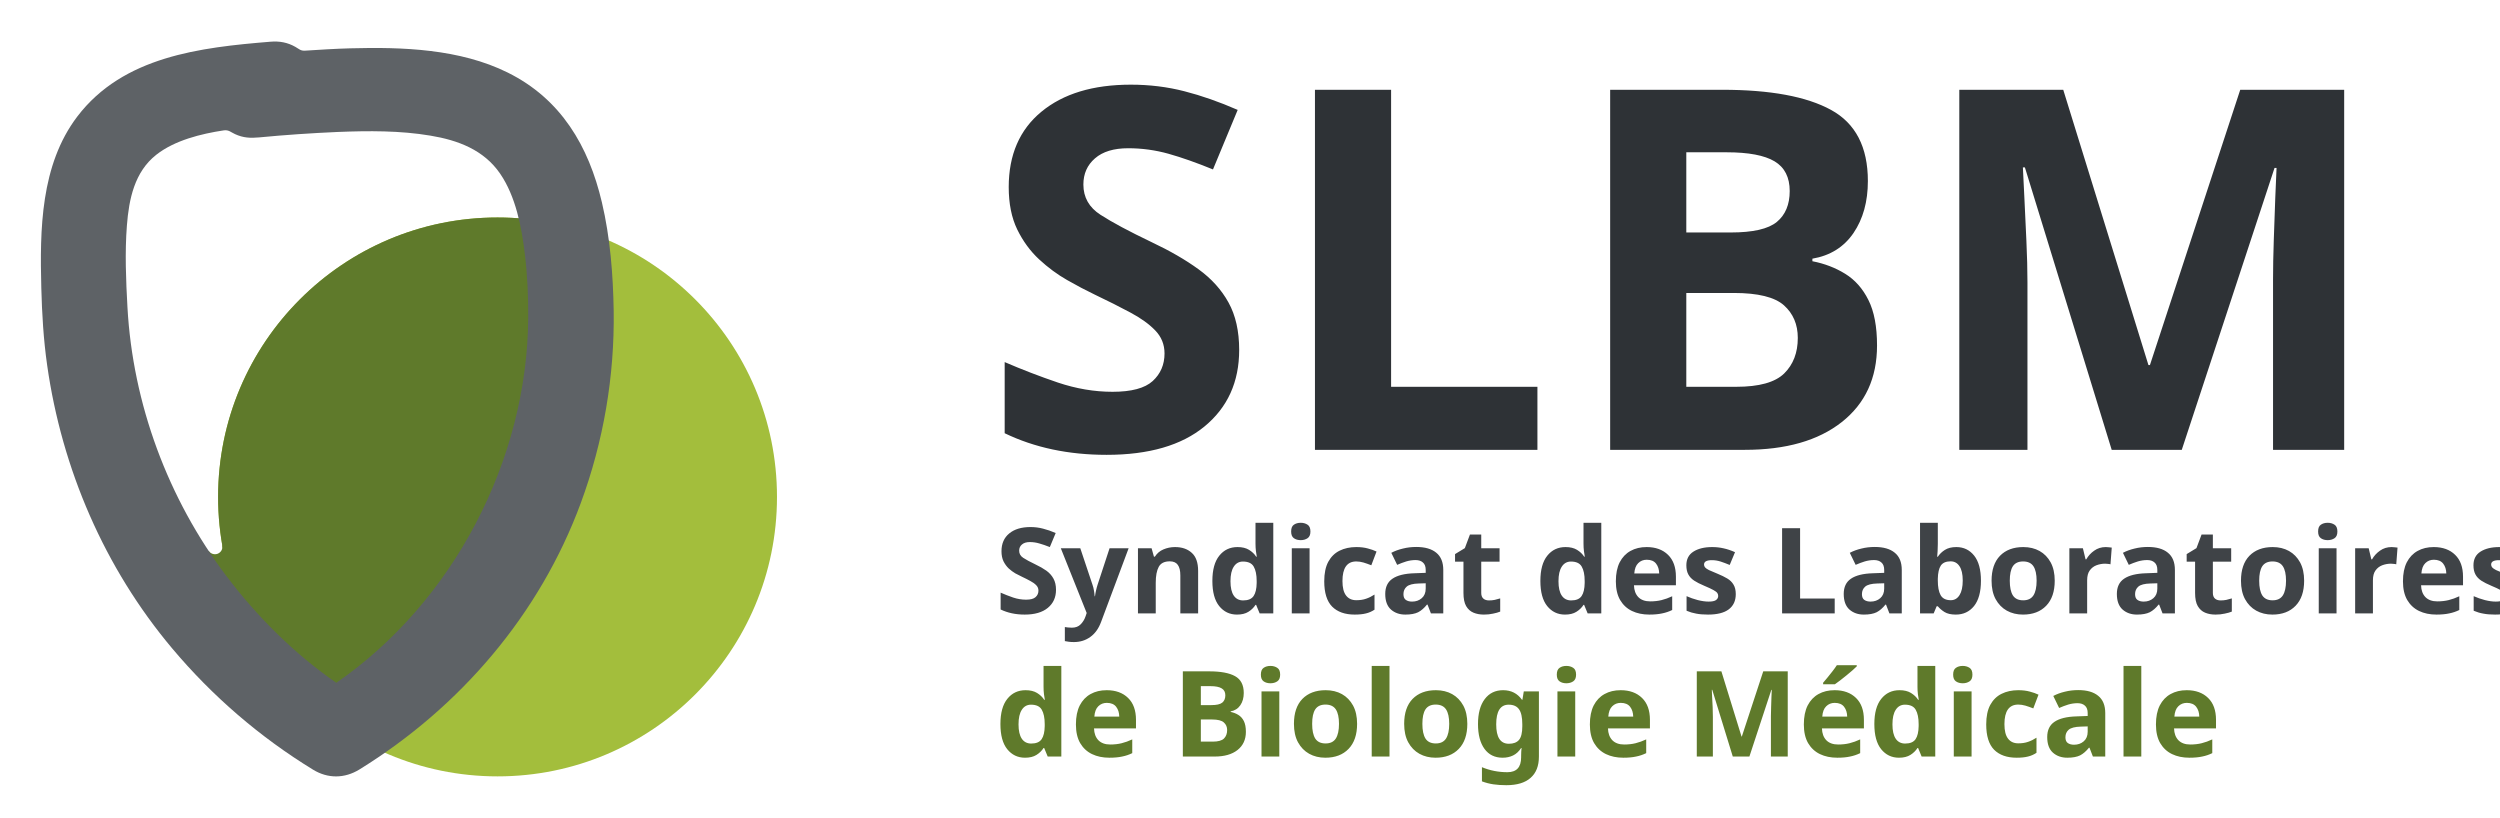
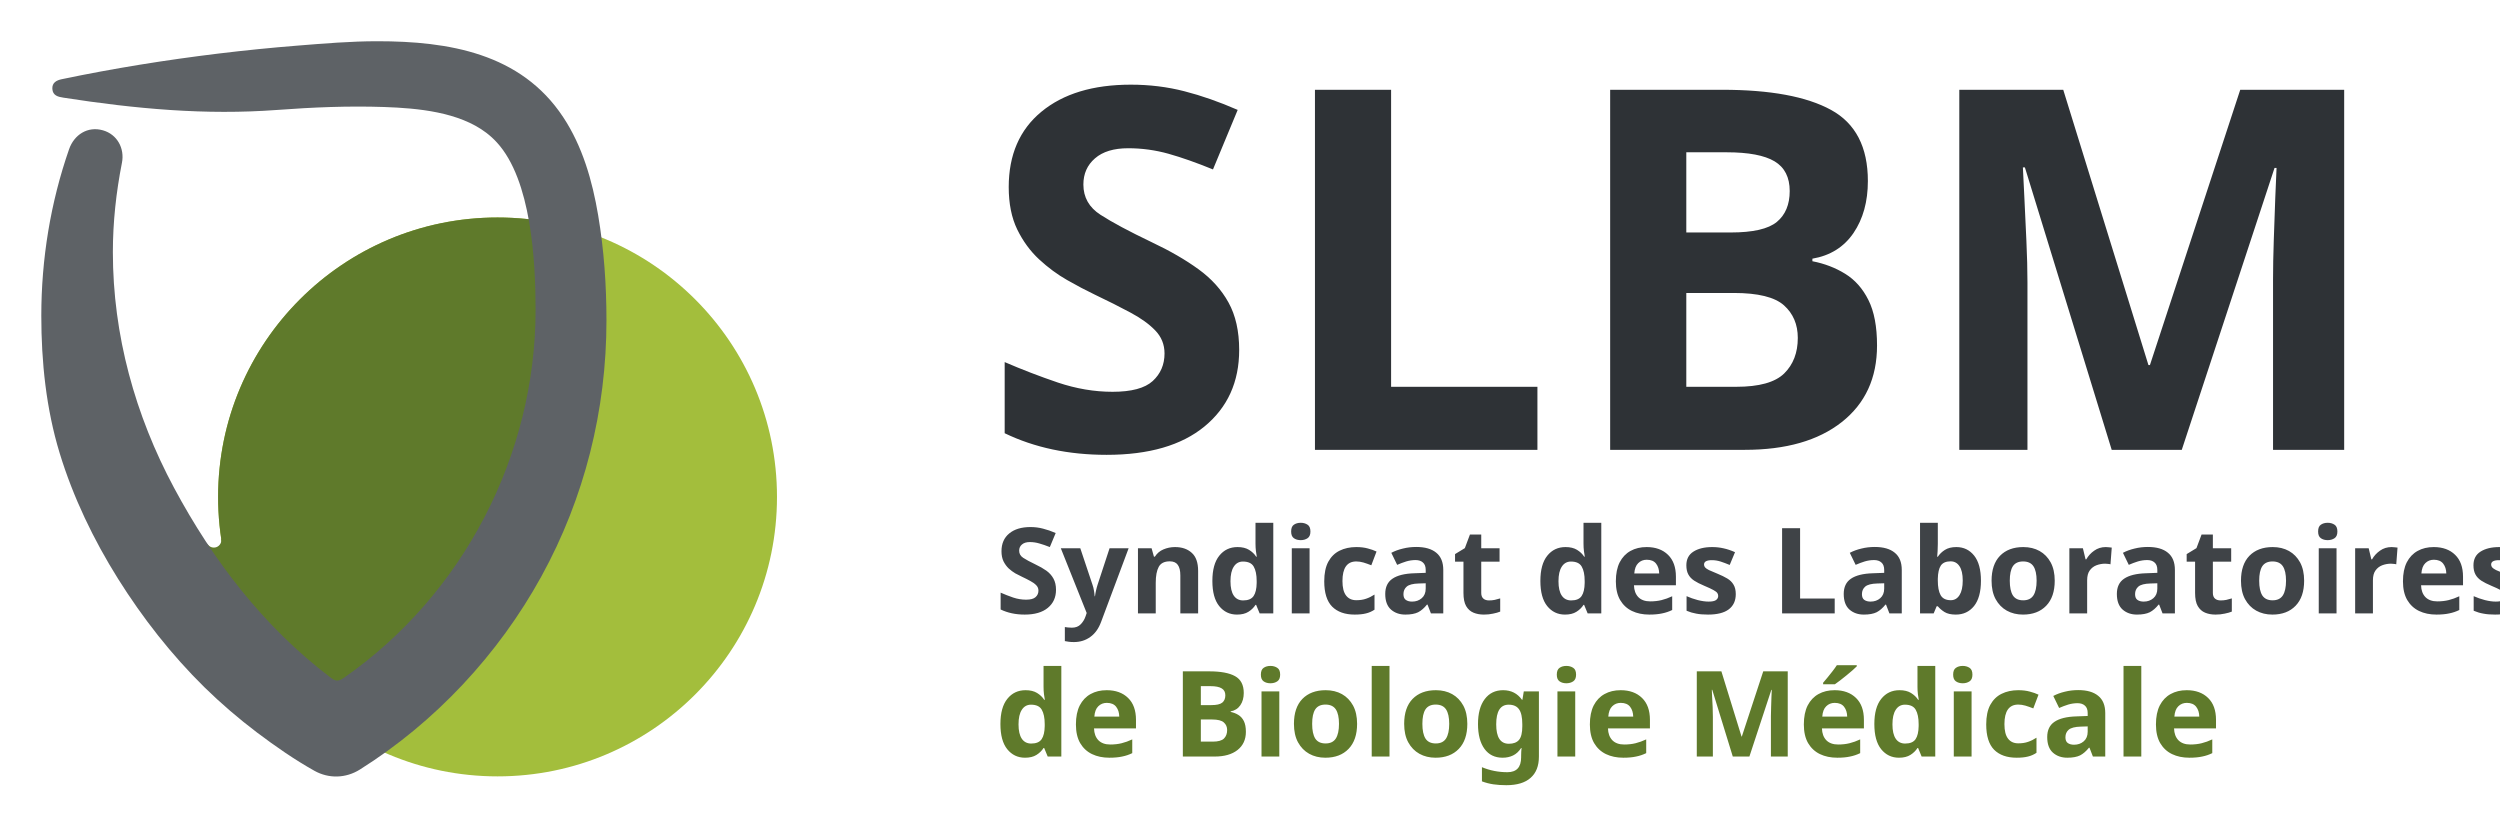
<svg xmlns="http://www.w3.org/2000/svg" viewBox="0 0 366.8 120" role="img" aria-label="SLBM, Syndicat des Laboratoires de Biologie Médicale">
  <defs>
    <clipPath id="bouclier-logo-commun">
-       <path d="M49.31 107.65 C26.99 93.91 13.11 69.85 12.38 43.66 C11.64 17.32 21.06 14.98 46.67 13.41 C72.7 11.82 82.98 16.87 83.74 44.33 C84.46 70.09 71.32 94.26 49.31 107.65 Z" />
+       <path d="M49.31 107.65 C70.75 94.54 83.77 71.39 83.77 46.25 C83.77 41.76 83.5 37.24 82.81 32.8 C82.12 28.39 80.98 23.88 78.55 20.09 C76 16.11 72.33 13.7 67.85 12.38 C63.53 11.12 58.95 10.86 54.48 10.86 C51.88 10.86 49.28 10.96 46.68 11.12 C44.12 11.28 41.56 11.45 39 11.67 C34.01 12.11 28.52 12.71 23.8 14.46 C18.5 16.44 15.18 19.74 13.36 25.12 C11.74 29.9 11.44 35.42 11.44 40.43 C11.44 54.98 14.38 66.28 21.72 78.85 C28.65 90.71 37.59 100.41 49.31 107.65 Z" />
    </clipPath>
  </defs>
  <circle cx="73" cy="72.91" r="41" fill="#A3BE3C" />
  <circle cx="73" cy="72.91" r="41" fill="#5F7A2B" clip-path="url(#bouclier-logo-commun)" />
-   <path d="M32.62 80.02 C32.71 80.54 32.43 81.04 31.95 81.24 C31.46 81.43 30.91 81.26 30.62 80.82 L29.29 81.7 L34.99 87.69 L34.2 79.75 Z" fill="#5F7A2B" />
-   <path d="M6.06 42.23 C6.16 46.04 6.38 49.82 6.92 53.59 C9.08 68.81 15.34 83.33 25.25 95.12 C31.15 102.14 38.1 108.13 45.92 112.92 C48.1 114.26 50.55 114.24 52.73 112.9 C67.52 103.76 79.18 90.16 85.22 73.79 C88.55 64.75 90.18 55.2 90.04 45.57 C89.95 40.28 89.53 34.85 88.31 29.69 C86.37 21.43 82.3 14.51 74.48 10.64 C67.47 7.17 59.06 6.88 51.39 7.09 C49.19 7.15 46.99 7.29 44.8 7.43 C44.09 7.48 43.91 7.2 43.34 6.88 C42.19 6.22 40.99 6.01 39.68 6.12 C29.41 6.96 18.06 8.26 11.34 17.1 C5.94 24.2 5.84 33.72 6.06 42.23 Z M49.34 100.18 C43.16 95.9 37.73 90.48 33.2 84.49 C24.64 73.16 19.48 59.25 18.7 45.07 C18.48 41.1 18.31 37.04 18.62 33.07 C18.92 29.21 19.73 25.21 22.95 22.69 C25.63 20.59 29.5 19.63 32.82 19.13 C33.57 19.02 33.86 19.4 34.49 19.68 C35.68 20.23 36.73 20.28 38.01 20.16 C41.85 19.79 45.73 19.53 49.58 19.36 C54.07 19.18 58.71 19.15 63.15 19.9 C67.19 20.57 70.98 21.98 73.38 25.48 C75.66 28.81 76.53 33.29 77 37.23 C77.38 40.33 77.52 43.49 77.5 46.61 C77.38 67.45 66.52 88.33 49.34 100.18 Z" fill="#5E6266" fill-rule="evenodd" />
+   <path d="M32.47 79.07 C32.54 79.58 32.26 80.08 31.77 80.27 C31.29 80.45 30.74 80.28 30.46 79.85 L29.12 80.73 L34.6 86.57 L34.05 78.83 Z" fill="#5F7A2B" />
+   <path d="M9.06 11.62 C8.29 11.78 7.63 12.13 7.68 13.04 C7.74 14.02 8.51 14.21 9.31 14.33 C14.51 15.14 19.74 15.79 25 16.14 C30.28 16.49 35.4 16.52 40.68 16.13 C45.9 15.74 51.14 15.52 56.37 15.7 C61.29 15.87 67.33 16.42 71.36 19.49 C71.92 19.92 72.44 20.39 72.91 20.91 C77.95 26.41 78.58 38.29 78.58 45.48 C78.58 66.77 67.97 87.23 50.5 99.42 C49.58 100.06 49.23 99.97 48.37 99.31 C38.67 91.92 31.27 82.27 25.54 71.58 C19.82 60.92 16.56 49.13 16.56 37 C16.56 32.59 17.04 28.21 17.89 23.89 C18.31 21.79 17.21 19.72 15.1 19.12 C12.86 18.48 10.88 19.77 10.14 21.88 C7.41 29.72 6.06 38.02 6.06 46.32 C6.06 53.1 6.77 59.97 8.75 66.47 C10.73 72.96 13.72 79.17 17.32 84.92 C20.93 90.67 25.16 96.08 30 100.84 C32.43 103.22 35.02 105.44 37.73 107.49 C40.4 109.5 43.22 111.46 46.13 113.09 C48.24 114.27 50.73 114.2 52.78 112.92 C63.86 105.96 73.12 96.04 79.42 84.59 C85.77 73.05 88.98 60.17 88.98 47.01 C88.98 41.86 88.62 36.65 87.76 31.57 C86.91 26.54 85.47 21.47 82.62 17.17 C76.42 7.8 65.81 6.05 55.36 6.05 C51.46 6.05 47.57 6.38 43.68 6.69 C39.79 7 35.92 7.39 32.04 7.86 C24.33 8.8 16.66 10.03 9.06 11.62 Z" fill="#5E6266" />
  <text x="144" y="66" font-family="Nunito" font-weight="900" font-size="74" letter-spacing="1.5" fill="#2E3236">SLBM</text>
  <text x="146" y="90" font-family="Nunito" font-weight="700" font-size="17.5" fill="#3F4347">Syndicat des Laboratoires</text>
  <text x="146" y="111" font-family="Nunito" font-weight="700" font-size="17.5" fill="#5F7A2B">de Biologie Médicale</text>
</svg>
